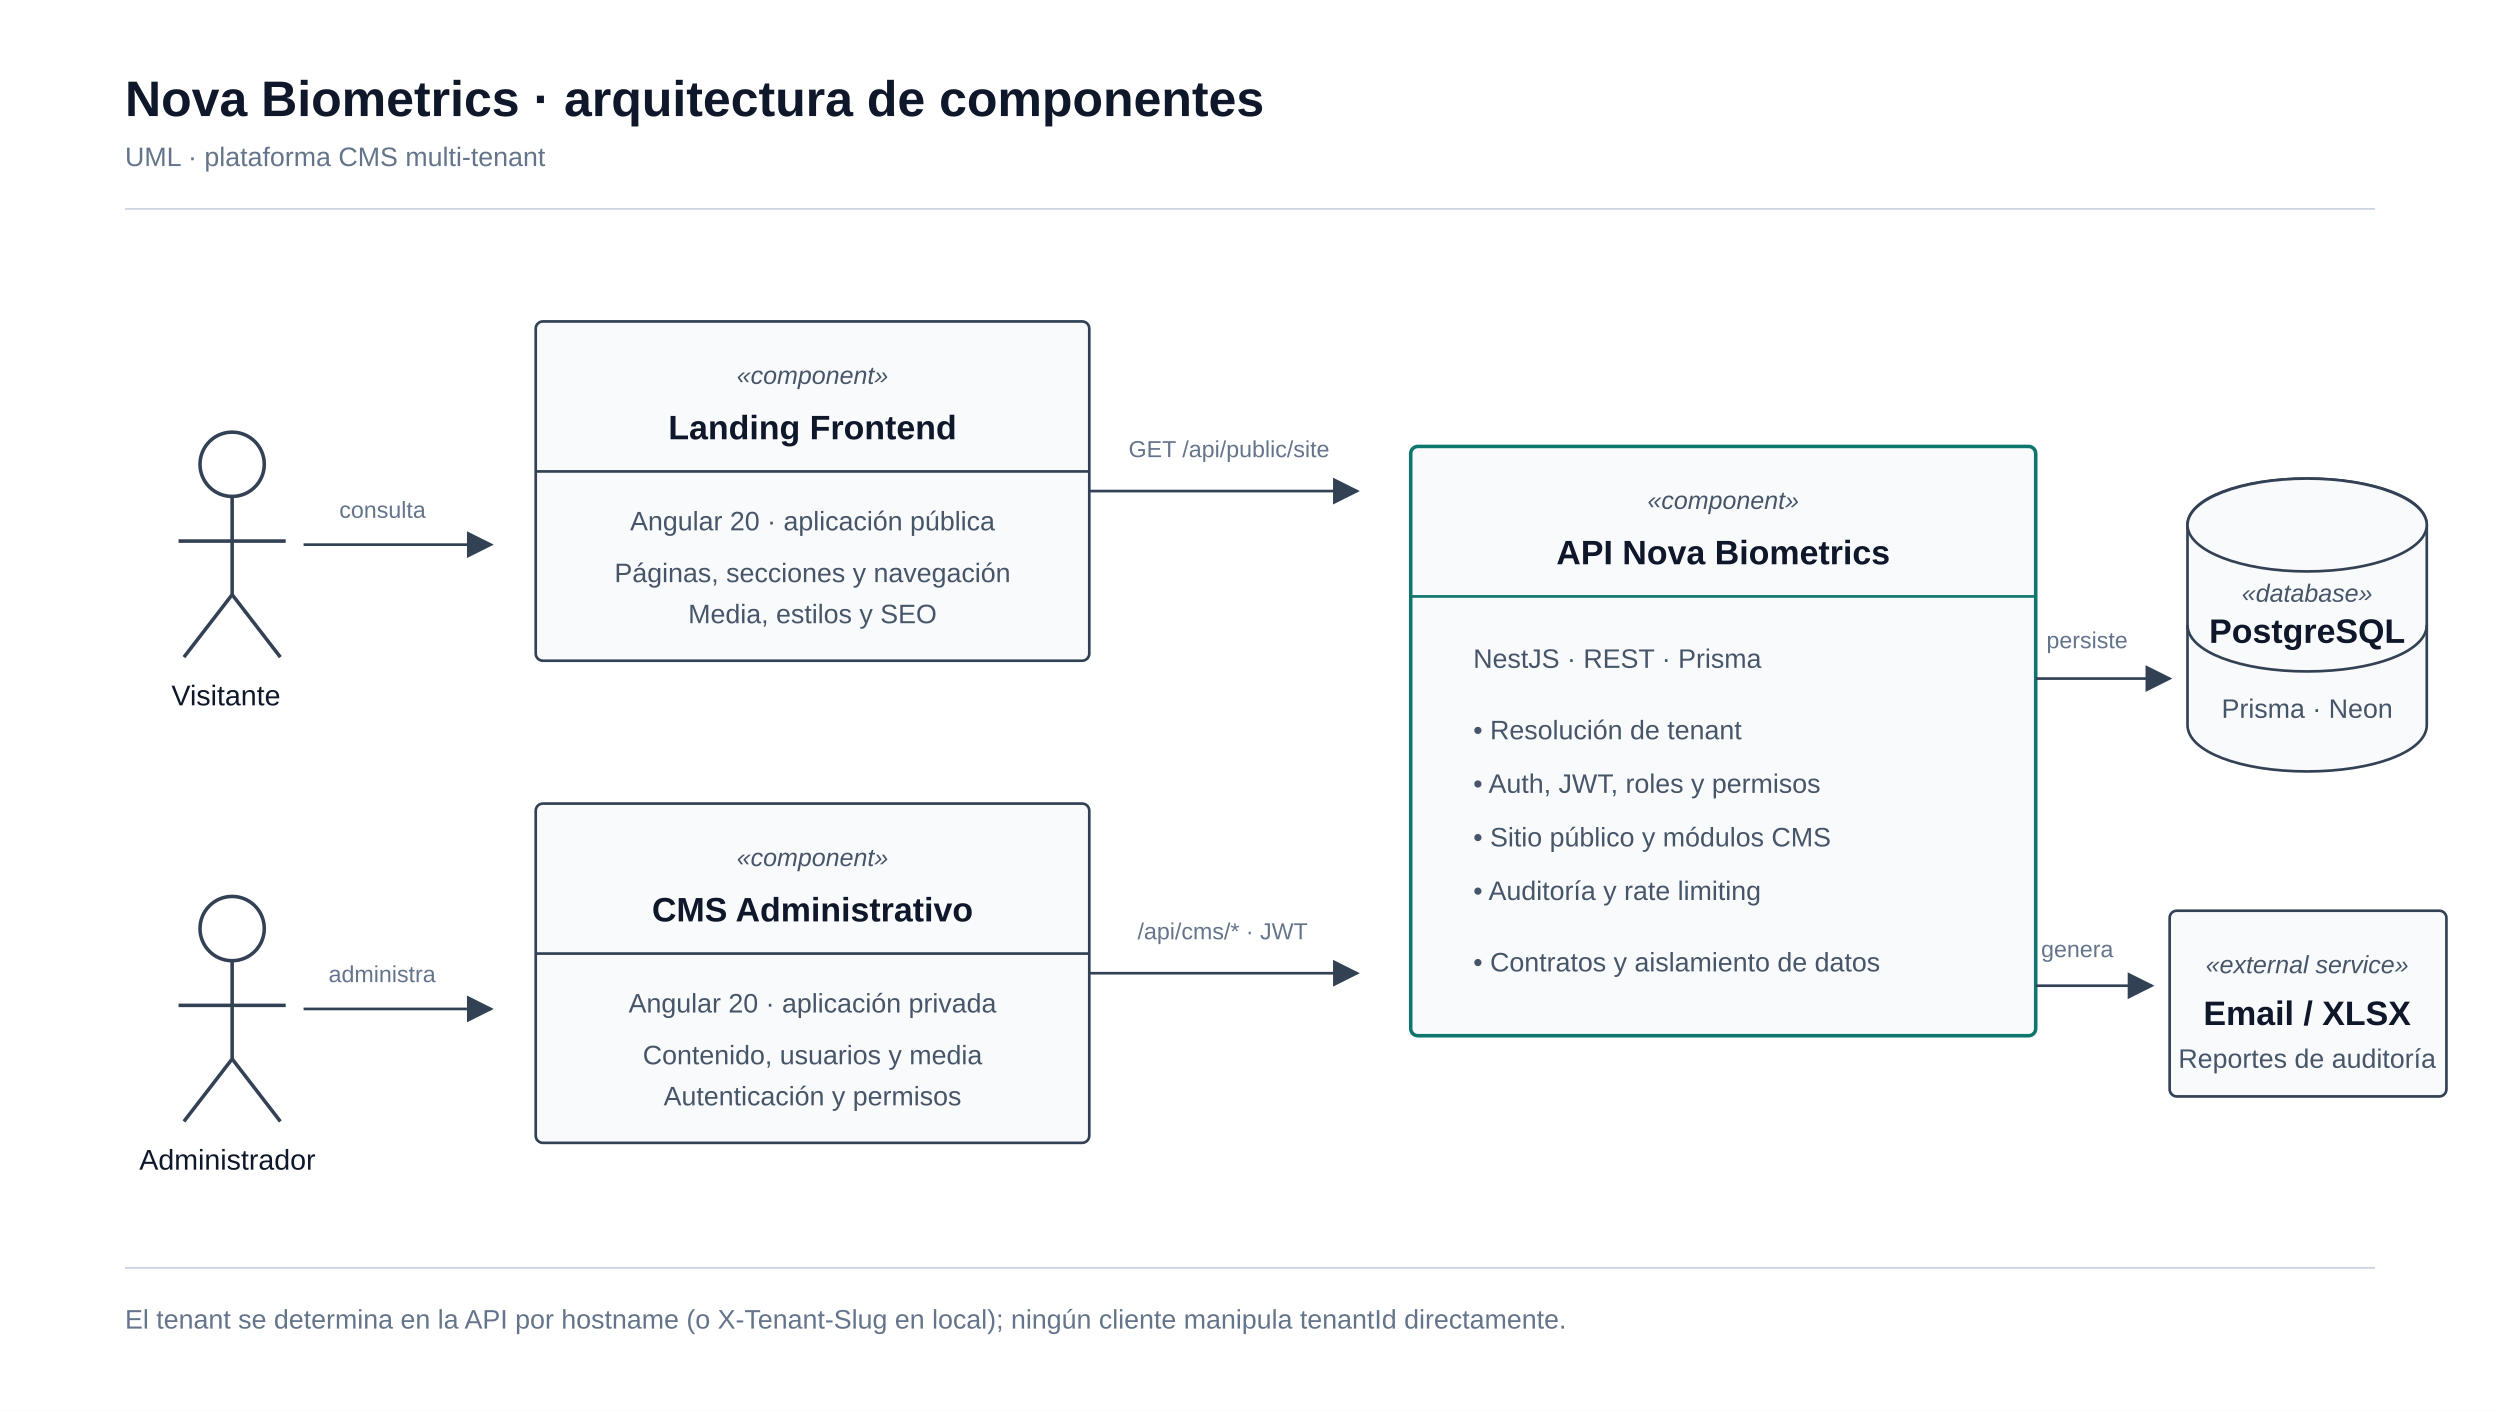
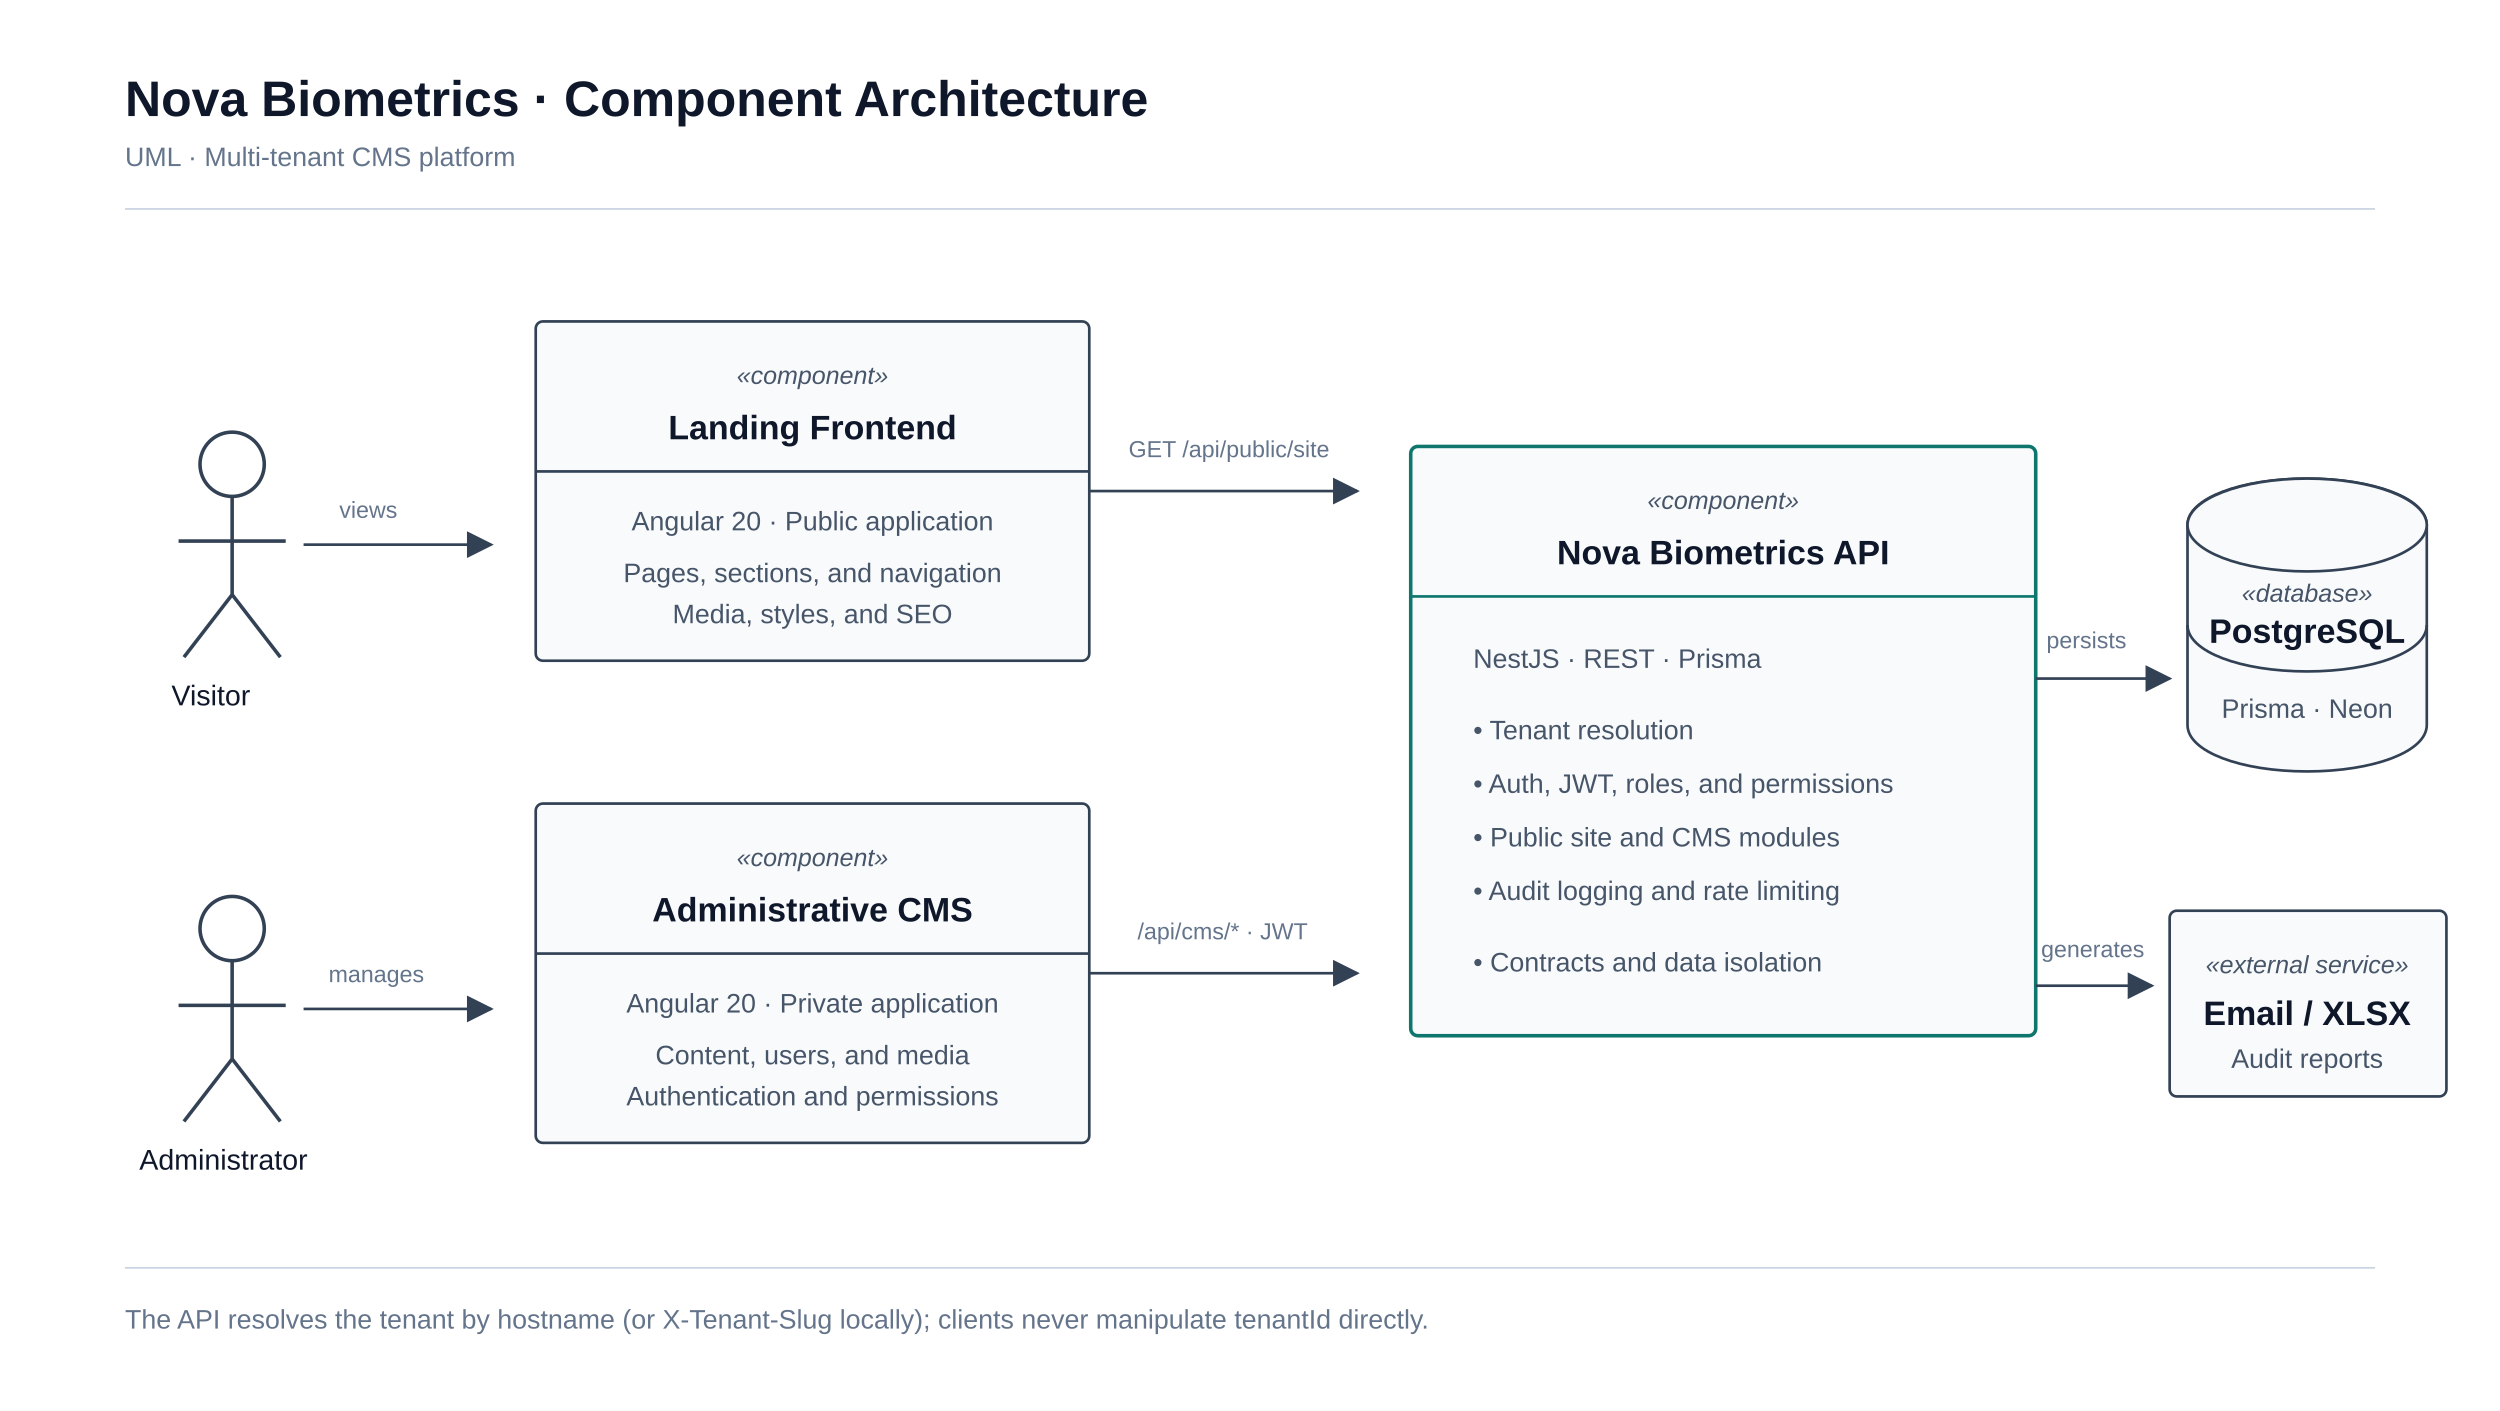
<svg xmlns="http://www.w3.org/2000/svg" width="1400" height="790" viewBox="0 0 1400 790" role="img" aria-labelledby="title description">
  <defs>
    <marker id="arrow" markerWidth="10" markerHeight="10" refX="9" refY="5" orient="auto">
      <path d="M0 0 L10 5 L0 10 Z" fill="#334155" />
    </marker>
    <style>
      .page-title{font:600 28px Arial,sans-serif;fill:#0f172a}.meta{font:400 15px Arial,sans-serif;fill:#64748b}.stereotype{font:italic 14px Arial,sans-serif;fill:#475569}.name{font:600 19px Arial,sans-serif;fill:#0f172a}.detail{font:400 15px Arial,sans-serif;fill:#475569}.relation{font:400 13px Arial,sans-serif;fill:#64748b}.actor{font:400 16px Arial,sans-serif;fill:#0f172a}
    </style>
  </defs>
  <rect width="1400" height="790" fill="#ffffff" />
-   <text x="70" y="65" class="page-title">Nova Biometrics · arquitectura de componentes</text>
-   <text x="70" y="93" class="meta">UML · plataforma CMS multi-tenant</text>
+   <text x="70" y="65" class="page-title">Nova Biometrics · Component Architecture</text>
+   <text x="70" y="93" class="meta">UML · Multi-tenant CMS platform</text>
  <line x1="70" y1="117" x2="1330" y2="117" stroke="#cbd5e1" />
  <g stroke="#334155" stroke-width="2" fill="none">
    <circle cx="130" cy="260" r="18" />
    <path d="M130 278v55m-30-30h60m-30 30l-27 35m27-35l27 35" />
    <circle cx="130" cy="520" r="18" />
    <path d="M130 538v55m-30-30h60m-30 30l-27 35m27-35l27 35" />
  </g>
-   <text x="96" y="395" class="actor">Visitante</text>
-   <text x="78" y="655" class="actor">Administrador</text>
+   <text x="96" y="395" class="actor">Visitor</text>
+   <text x="78" y="655" class="actor">Administrator</text>
  <g>
    <rect x="300" y="180" width="310" height="190" rx="4" fill="#f8fafc" stroke="#334155" stroke-width="1.5" />
    <line x1="300" y1="264" x2="610" y2="264" stroke="#334155" stroke-width="1.5" />
    <text x="455" y="215" text-anchor="middle" class="stereotype">«component»</text>
    <text x="455" y="246" text-anchor="middle" class="name">Landing Frontend</text>
-     <text x="455" y="297" text-anchor="middle" class="detail">Angular 20 · aplicación pública</text>
-     <text x="455" y="326" text-anchor="middle" class="detail">Páginas, secciones y navegación</text>
-     <text x="455" y="349" text-anchor="middle" class="detail">Media, estilos y SEO</text>
+     <text x="455" y="297" text-anchor="middle" class="detail">Angular 20 · Public application</text>
+     <text x="455" y="326" text-anchor="middle" class="detail">Pages, sections, and navigation</text>
+     <text x="455" y="349" text-anchor="middle" class="detail">Media, styles, and SEO</text>
  </g>
  <g>
    <rect x="300" y="450" width="310" height="190" rx="4" fill="#f8fafc" stroke="#334155" stroke-width="1.5" />
    <line x1="300" y1="534" x2="610" y2="534" stroke="#334155" stroke-width="1.5" />
    <text x="455" y="485" text-anchor="middle" class="stereotype">«component»</text>
-     <text x="455" y="516" text-anchor="middle" class="name">CMS Administrativo</text>
-     <text x="455" y="567" text-anchor="middle" class="detail">Angular 20 · aplicación privada</text>
-     <text x="455" y="596" text-anchor="middle" class="detail">Contenido, usuarios y media</text>
-     <text x="455" y="619" text-anchor="middle" class="detail">Autenticación y permisos</text>
+     <text x="455" y="516" text-anchor="middle" class="name">Administrative CMS</text>
+     <text x="455" y="567" text-anchor="middle" class="detail">Angular 20 · Private application</text>
+     <text x="455" y="596" text-anchor="middle" class="detail">Content, users, and media</text>
+     <text x="455" y="619" text-anchor="middle" class="detail">Authentication and permissions</text>
  </g>
  <g>
    <rect x="790" y="250" width="350" height="330" rx="4" fill="#f8fafc" stroke="#0f766e" stroke-width="2" />
    <line x1="790" y1="334" x2="1140" y2="334" stroke="#0f766e" stroke-width="1.5" />
    <text x="965" y="285" text-anchor="middle" class="stereotype">«component»</text>
-     <text x="965" y="316" text-anchor="middle" class="name">API Nova Biometrics</text>
+     <text x="965" y="316" text-anchor="middle" class="name">Nova Biometrics API</text>
    <text x="825" y="374" class="detail">NestJS · REST · Prisma</text>
-     <text x="825" y="414" class="detail">• Resolución de tenant</text>
-     <text x="825" y="444" class="detail">• Auth, JWT, roles y permisos</text>
-     <text x="825" y="474" class="detail">• Sitio público y módulos CMS</text>
-     <text x="825" y="504" class="detail">• Auditoría y rate limiting</text>
-     <text x="825" y="544" class="detail">• Contratos y aislamiento de datos</text>
+     <text x="825" y="414" class="detail">• Tenant resolution</text>
+     <text x="825" y="444" class="detail">• Auth, JWT, roles, and permissions</text>
+     <text x="825" y="474" class="detail">• Public site and CMS modules</text>
+     <text x="825" y="504" class="detail">• Audit logging and rate limiting</text>
+     <text x="825" y="544" class="detail">• Contracts and data isolation</text>
  </g>
  <g>
    <path d="M1225 294c0-15 30-26 67-26s67 11 67 26v112c0 15-30 26-67 26s-67-11-67-26z" fill="#f8fafc" stroke="#334155" stroke-width="1.5" />
    <ellipse cx="1292" cy="294" rx="67" ry="26" fill="#f8fafc" stroke="#334155" stroke-width="1.5" />
    <path d="M1225 350c0 15 30 26 67 26s67-11 67-26" fill="none" stroke="#334155" stroke-width="1.5" />
    <text x="1292" y="337" text-anchor="middle" class="stereotype">«database»</text>
    <text x="1292" y="360" text-anchor="middle" class="name">PostgreSQL</text>
    <text x="1292" y="402" text-anchor="middle" class="detail">Prisma · Neon</text>
  </g>
  <g>
    <rect x="1215" y="510" width="155" height="104" rx="4" fill="#f8fafc" stroke="#334155" stroke-width="1.5" />
    <text x="1292" y="545" text-anchor="middle" class="stereotype">«external service»</text>
    <text x="1292" y="574" text-anchor="middle" class="name">Email / XLSX</text>
-     <text x="1292" y="598" text-anchor="middle" class="detail">Reportes de auditoría</text>
+     <text x="1292" y="598" text-anchor="middle" class="detail">Audit reports</text>
  </g>
  <path d="M170 305 H275" stroke="#334155" stroke-width="1.5" fill="none" marker-end="url(#arrow)" />
-   <text x="190" y="290" class="relation">consulta</text>
+   <text x="190" y="290" class="relation">views</text>
  <path d="M170 565 H275" stroke="#334155" stroke-width="1.5" fill="none" marker-end="url(#arrow)" />
-   <text x="184" y="550" class="relation">administra</text>
+   <text x="184" y="550" class="relation">manages</text>
  <path d="M610 275 H760" stroke="#334155" stroke-width="1.5" fill="none" marker-end="url(#arrow)" />
  <text x="632" y="256" class="relation">GET /api/public/site</text>
  <path d="M610 545 H760" stroke="#334155" stroke-width="1.5" fill="none" marker-end="url(#arrow)" />
  <text x="637" y="526" class="relation">/api/cms/* · JWT</text>
  <path d="M1140 380 H1215" stroke="#334155" stroke-width="1.5" fill="none" marker-end="url(#arrow)" />
-   <text x="1146" y="363" class="relation">persiste</text>
+   <text x="1146" y="363" class="relation">persists</text>
  <path d="M1140 552 H1205" stroke="#334155" stroke-width="1.5" fill="none" marker-end="url(#arrow)" />
-   <text x="1143" y="536" class="relation">genera</text>
+   <text x="1143" y="536" class="relation">generates</text>
  <line x1="70" y1="710" x2="1330" y2="710" stroke="#cbd5e1" />
-   <text x="70" y="744" class="meta">El tenant se determina en la API por hostname (o X-Tenant-Slug en local); ningún cliente manipula tenantId directamente.</text>
+   <text x="70" y="744" class="meta">The API resolves the tenant by hostname (or X-Tenant-Slug locally); clients never manipulate tenantId directly.</text>
</svg>
